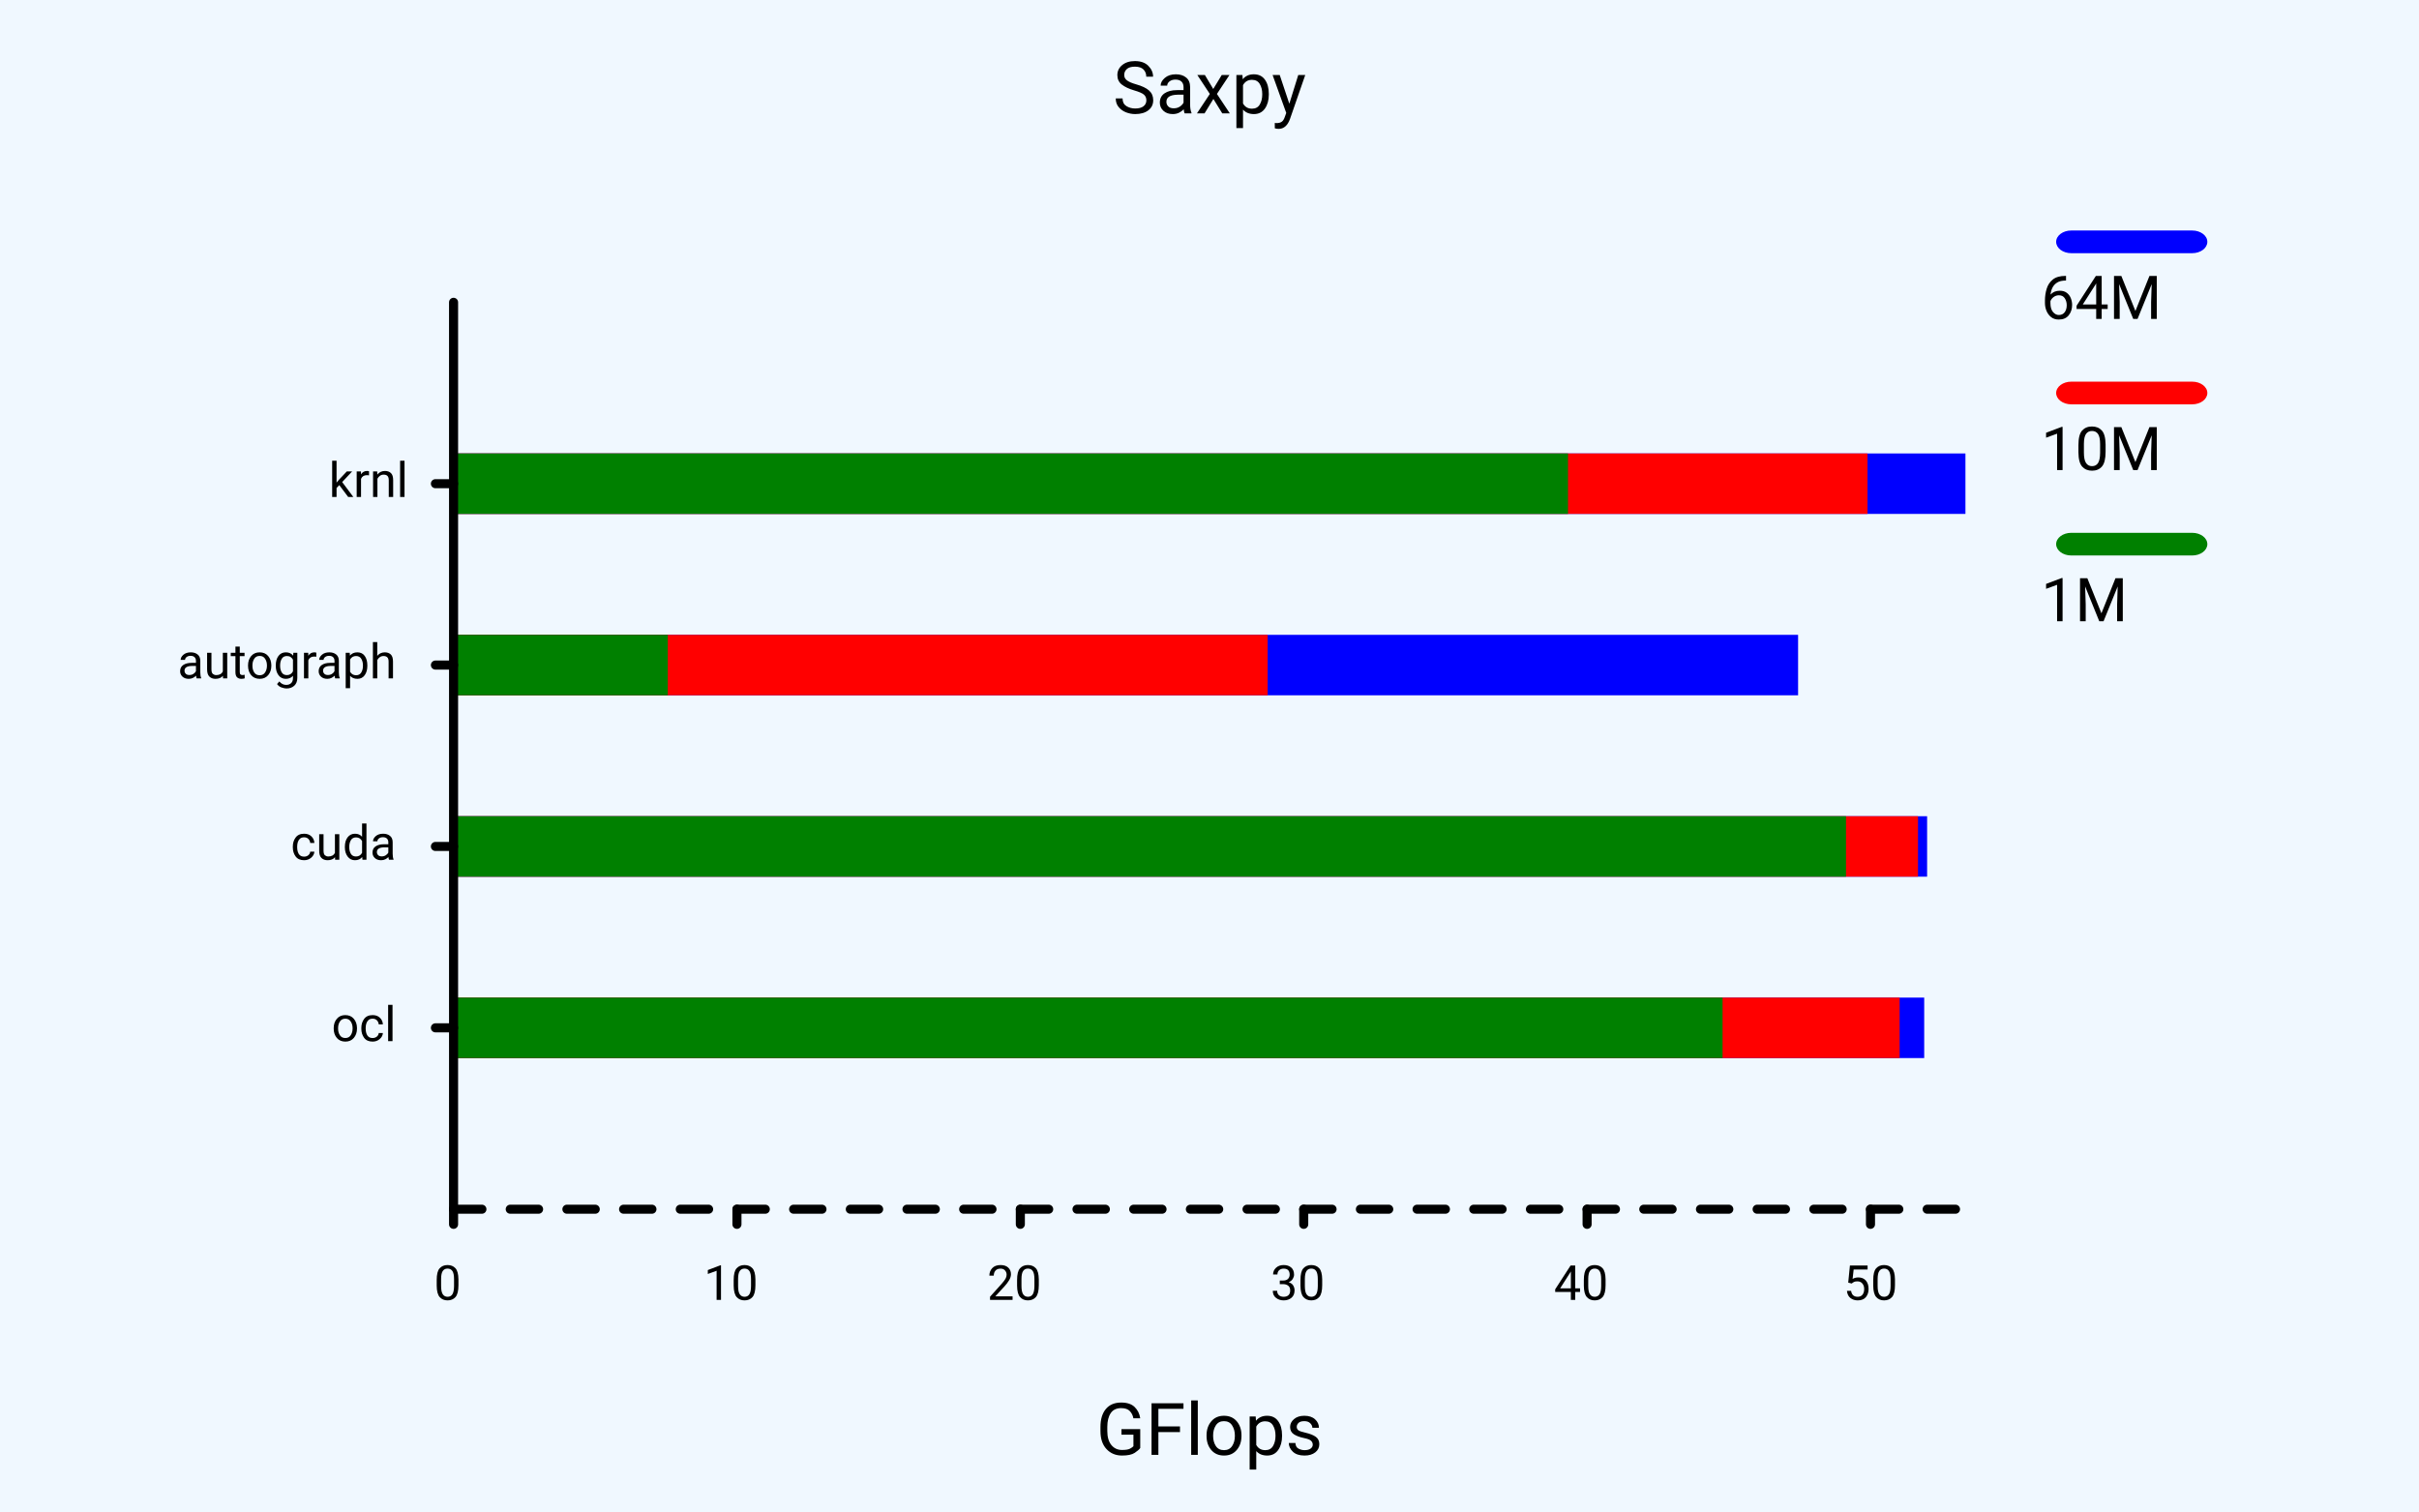
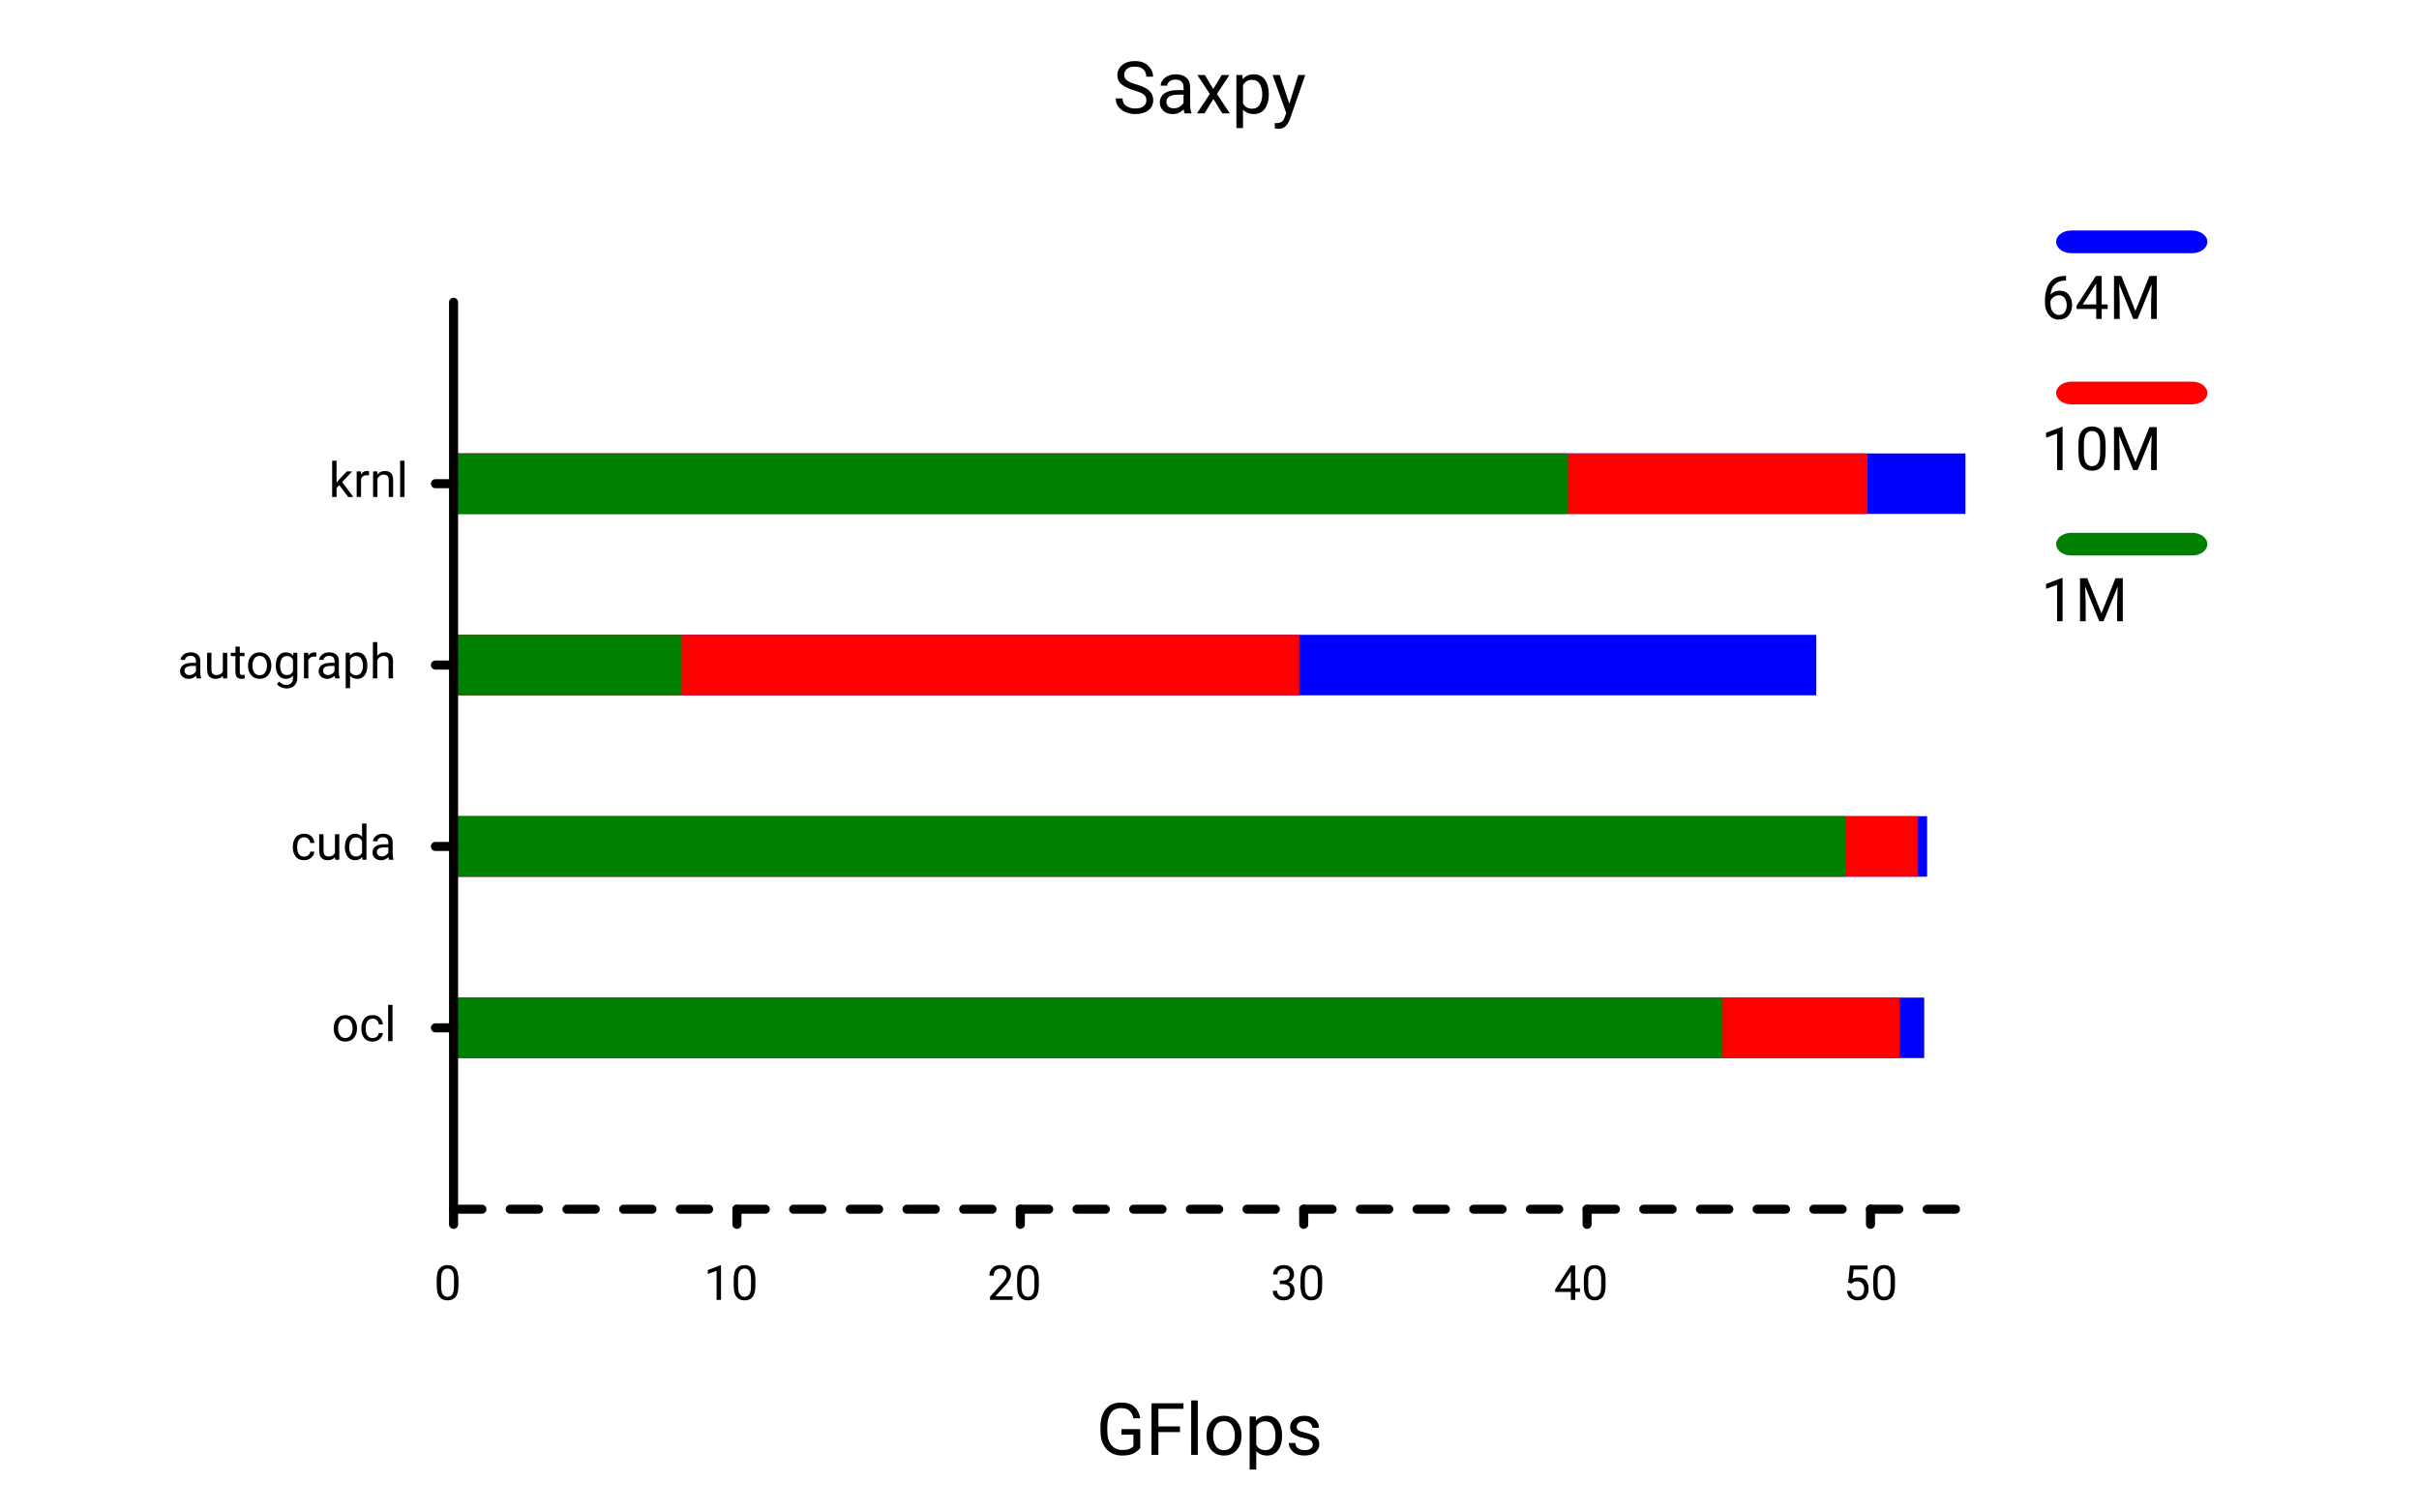
<svg xmlns="http://www.w3.org/2000/svg" class="poloto" width="800" height="500" viewBox="0 0 800 500">
  <style>
 .poloto{
  stroke-linecap:round;
  stroke-linejoin:round;
  font-family:Roboto,sans-serif;
  font-size:16px;
}
.poloto_background{fill:AliceBlue;}
.poloto_scatter{stroke-width:7}
.poloto_line{stroke-width:2}
.poloto_text{fill: black;}
.poloto_name{font-size:24px;dominant-baseline:start;text-anchor:middle;}
.poloto_where{dominant-baseline:middle;text-anchor:start}
.poloto_text.poloto_legend{font-size:20px;dominant-baseline:middle;text-anchor:start;}
.poloto_text.poloto_ticks.poloto_y{dominant-baseline:middle;text-anchor:end}
.poloto_text.poloto_ticks.poloto_x{dominant-baseline:start;text-anchor:middle}
.poloto_imgs.poloto_ticks{stroke: black;stroke-width:3;fill:none;stroke-dasharray:none}
.poloto_grid{stroke:gray;stroke-width:0.5}

.poloto0.poloto_stroke{stroke:blue;}
.poloto1.poloto_stroke{stroke:red;}
.poloto2.poloto_stroke{stroke:green;}
.poloto3.poloto_stroke{stroke:gold;}
.poloto4.poloto_stroke{stroke:aqua;}
.poloto5.poloto_stroke{stroke:lime;}
.poloto6.poloto_stroke{stroke:orange;}
.poloto7.poloto_stroke{stroke:chocolate;}
.poloto0.poloto_fill{fill:blue;}
.poloto1.poloto_fill{fill:red;}
.poloto2.poloto_fill{fill:green;}
.poloto3.poloto_fill{fill:gold;}
.poloto4.poloto_fill{fill:aqua;}
.poloto5.poloto_fill{fill:lime;}
.poloto6.poloto_fill{fill:orange;}
.poloto7.poloto_fill{fill:chocolate;}
+  .poloto_background{fill:white;}
	</style>
  <circle r="1e5" class="poloto_background" />
  <g id="poloto_plot0" class="poloto_plot poloto_imgs poloto_histo poloto0 poloto_fill">
    <rect x="150.00" y="330.00" width="486.361" height="20" />
    <rect x="150.00" y="270.00" width="487.323" height="20" />
-     <rect x="150.00" y="210.00" width="444.656" height="20" />
+     <rect x="150.00" y="210.00" width="450.652" height="20" />
    <rect x="150.00" y="150.00" width="500" height="20" />
  </g>
  <g id="poloto_plot1" class="poloto_plot poloto_imgs poloto_histo poloto1 poloto_fill">
    <rect x="150.00" y="330.00" width="478.239" height="20" />
    <rect x="150.00" y="270.00" width="484.314" height="20" />
-     <rect x="150.00" y="210.00" width="269.244" height="20" />
+     <rect x="150.00" y="210.00" width="279.682" height="20" />
    <rect x="150.00" y="150.00" width="467.617" height="20" />
  </g>
  <g id="poloto_plot2" class="poloto_plot poloto_imgs poloto_histo poloto2 poloto_fill">
    <rect x="150.00" y="330.00" width="419.682" height="20" />
    <rect x="150.00" y="270.00" width="460.502" height="20" />
-     <rect x="150.00" y="210.00" width="70.858" height="20" />
+     <rect x="150.00" y="210.00" width="75.401" height="20" />
    <rect x="150.00" y="150.00" width="368.563" height="20" />
  </g>
  <g class="poloto_legend poloto_imgs poloto_bars poloto0 poloto_fill">
    <rect x="680" y="76.25" width="50" height="7.5" rx="5" ry="5" />
  </g>
  <g class="poloto_legend poloto_imgs poloto_bars poloto1 poloto_fill">
    <rect x="680" y="126.25" width="50" height="7.5" rx="5" ry="5" />
  </g>
  <g class="poloto_legend poloto_imgs poloto_bars poloto2 poloto_fill">
    <rect x="680" y="176.25" width="50" height="7.5" rx="5" ry="5" />
  </g>
  <text class="poloto_legend poloto_text poloto_bars poloto0" x="675" y="100"> 64M</text>
  <text class="poloto_legend poloto_text poloto_bars poloto1" x="675" y="150"> 10M</text>
  <text class="poloto_legend poloto_text poloto_bars poloto2" x="675" y="200"> 1M</text>
  <text class="poloto_text poloto_name poloto_title" x="400.00" y="37.50">Saxpy</text>
  <text class="poloto_text poloto_name poloto_x" x="400.00" y="481.25">GFlops</text>
  <text class="poloto_text poloto_name poloto_y" x="37.50" y="250.00" transform="rotate(-90,37.50,250.00)" />
  <text class="poloto_text poloto_ticks poloto_y">
    <tspan x="135.00" y="340.00">ocl</tspan>
    <tspan x="135.00" y="280.00">cuda</tspan>
    <tspan x="135.00" y="220.00">autograph</tspan>
    <tspan x="135.00" y="160.00">krnl</tspan>
  </text>
  <g class="poloto_imgs poloto_ticks poloto_y">
    <line x1="150.00" x2="144.00" y1="340.00" y2="340.00" />
    <line x1="150.00" x2="144.00" y1="280.00" y2="280.00" />
    <line x1="150.00" x2="144.00" y1="220.00" y2="220.00" />
    <line x1="150.00" x2="144.00" y1="160.00" y2="160.00" />
  </g>
  <text class="poloto_text poloto_ticks poloto_x">
    <tspan x="150.00" y="430.00">0</tspan>
    <tspan x="243.72" y="430.00">10</tspan>
    <tspan x="337.44" y="430.00">20</tspan>
    <tspan x="431.16" y="430.00">30</tspan>
    <tspan x="524.88" y="430.00">40</tspan>
    <tspan x="618.60" y="430.00">50</tspan>
  </text>
  <g class="poloto_imgs poloto_ticks poloto_x">
    <line x1="150.00" x2="150.00" y1="400.00" y2="405.00" />
    <line x1="243.72" x2="243.72" y1="400.00" y2="405.00" />
    <line x1="337.44" x2="337.44" y1="400.00" y2="405.00" />
    <line x1="431.16" x2="431.16" y1="400.00" y2="405.00" />
    <line x1="524.88" x2="524.88" y1="400.00" y2="405.00" />
    <line x1="618.60" x2="618.60" y1="400.00" y2="405.00" />
  </g>
  <path class="poloto_imgs poloto_ticks poloto_x" style="stroke-dasharray:9.372;stroke-dashoffset:-0;" d=" M 150.00 400.00 L 650.00 400.00" />
  <path class="poloto_imgs poloto_ticks poloto_y" d=" M 150.00 400.00 L 150.00 100.00" />
</svg>
